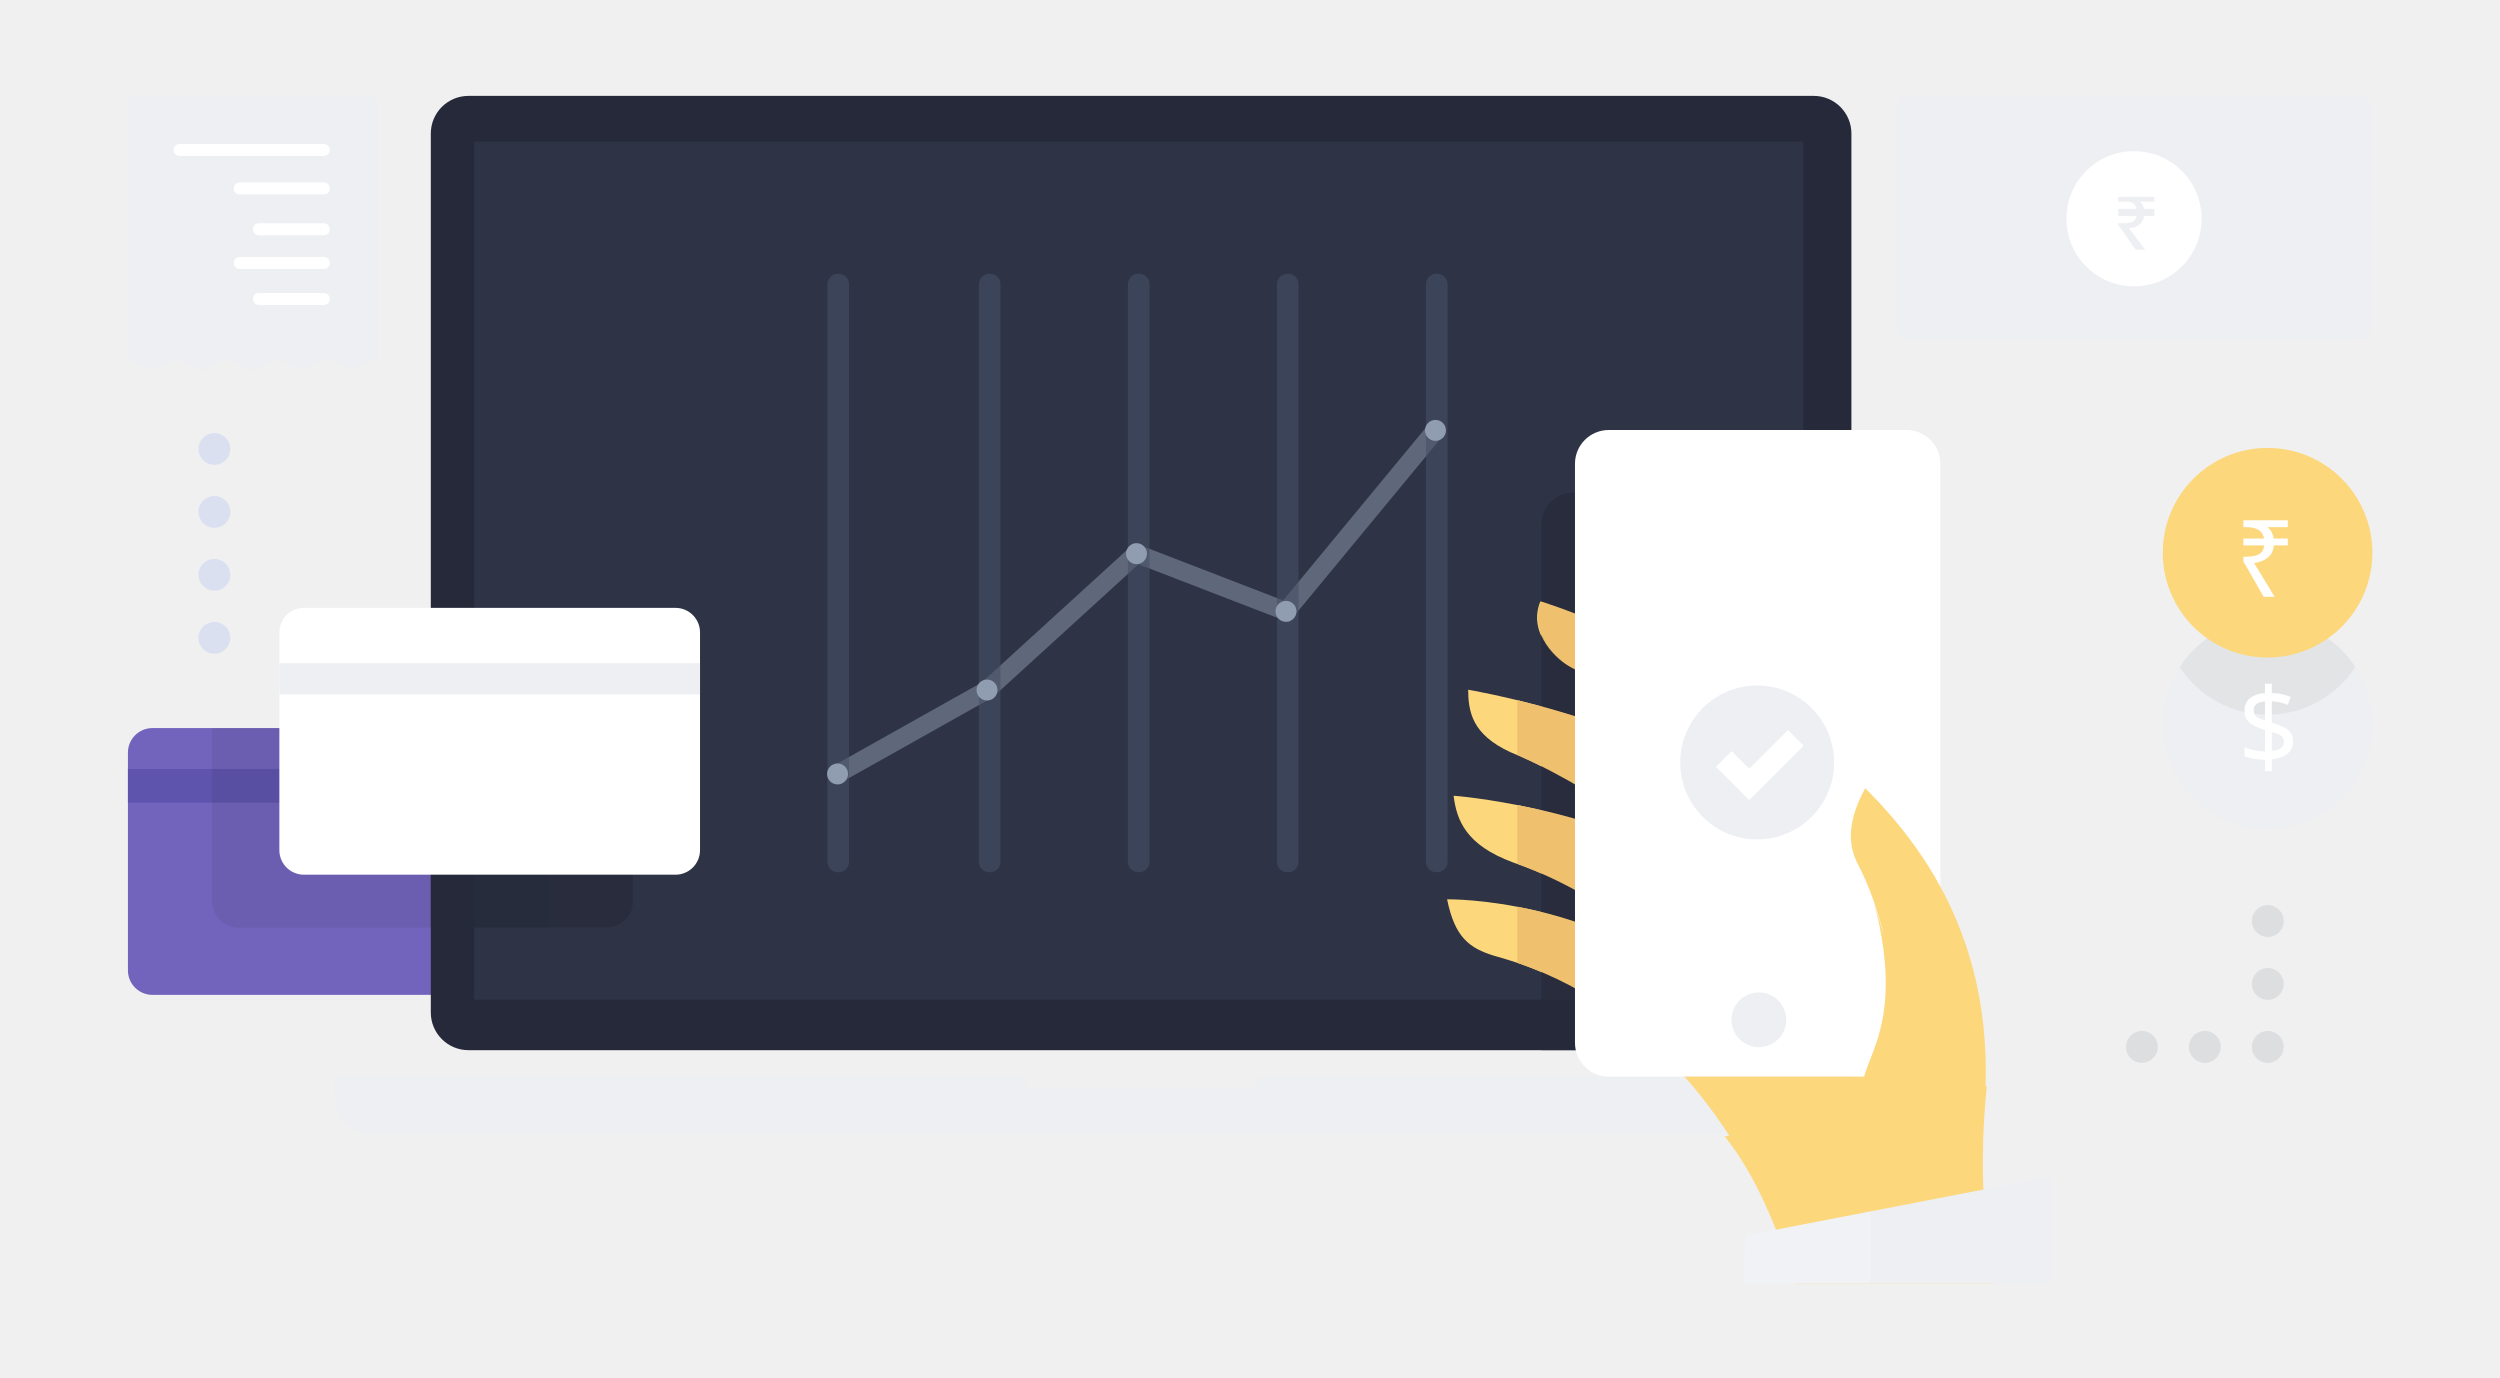
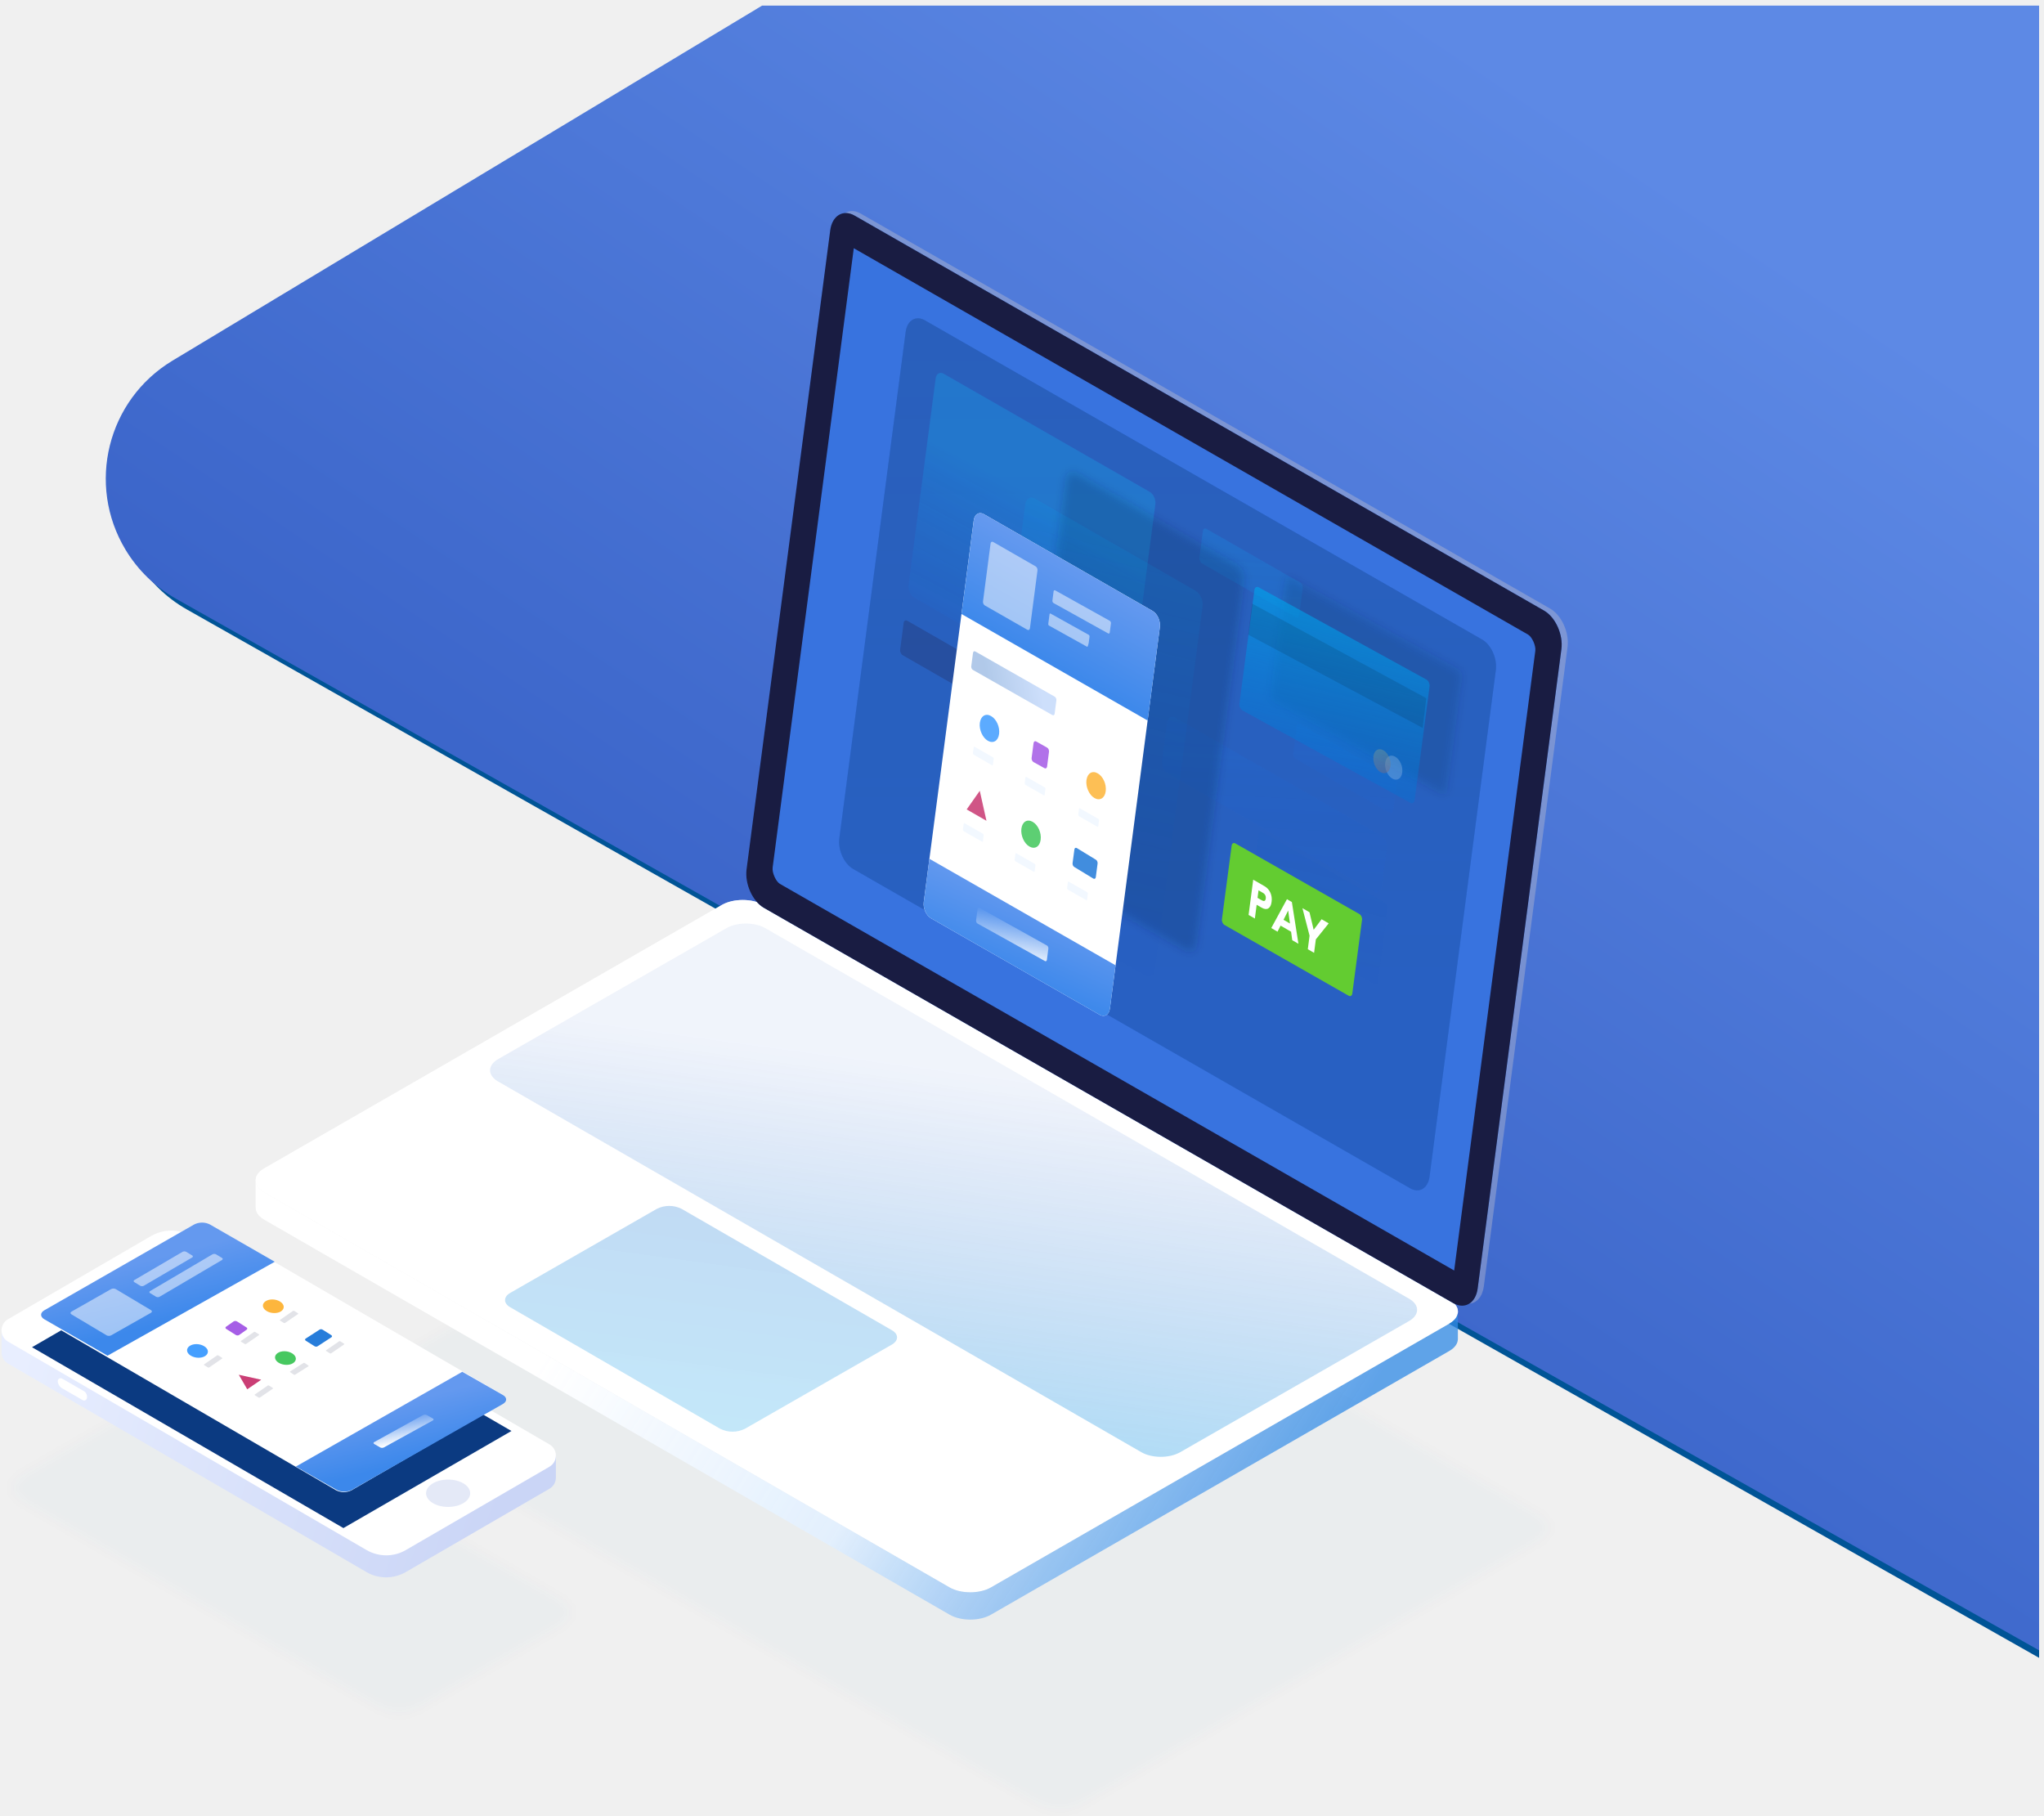
- <svg xmlns="http://www.w3.org/2000/svg" version="1.1" id="Layer_1" x="0px" y="0px" width="1040.046px" height="573.132px" viewBox="0 0 1040.046 573.132" enable-background="new 0 0 1040.046 573.132" xml:space="preserve">
-   <g>
-     <path fill-rule="evenodd" clip-rule="evenodd" fill="#7263BC" d="M228.222,313.092c0-5.635-4.568-10.203-10.203-10.203H63.424   c-5.635,0-10.203,4.568-10.203,10.203v90.594c0,5.635,4.568,10.203,10.203,10.203h154.594c5.635,0,10.203-4.568,10.203-10.203   V313.092z" />
-     <g>
-       <path fill-rule="evenodd" clip-rule="evenodd" fill="#252939" d="M770.222,421.221c0,8.653-7.015,15.668-15.668,15.668H194.89    c-8.653,0-15.668-7.015-15.668-15.668V55.558c0-8.653,7.015-15.668,15.668-15.668h559.663c8.653,0,15.668,7.015,15.668,15.668    V421.221z" />
-       <rect x="197.222" y="58.889" fill-rule="evenodd" clip-rule="evenodd" fill="#2E3345" width="553" height="357" />
-       <path fill-rule="evenodd" clip-rule="evenodd" fill="#EDEFF2" d="M523.222,447.889v1.504c0,2.234-2.902,3.496-5.137,3.496h-88.109    c-2.234,0-3.754-1.262-3.754-3.496v-1.504h-287v8.608c0,8.654,7.569,15.392,16.222,15.392h638.49    c8.654,0,15.288-6.739,15.288-15.392v-8.608H523.222z" />
-       <g opacity="0.8">
-         <polygon fill="#6B7487" points="350.302,325.305 346.562,318.646 408.369,283.948 471.978,225.917 533.802,249.78      594.237,176.621 600.125,181.486 536.186,258.885 473.635,234.744 412.869,290.178 412.489,290.392    " />
+ <svg xmlns="http://www.w3.org/2000/svg" xmlns:xlink="http://www.w3.org/1999/xlink" width="349" height="310">
+   <defs>
+     <linearGradient x1="26.564%" y1="3.984%" x2="82.959%" y2="75.374%" id="a">
+       <stop stop-color="#5D89E5" offset="0%" />
+       <stop stop-color="#3059C0" offset="100%" />
+     </linearGradient>
+     <filter x="-1.5%" y="-2.7%" width="103.1%" height="105.3%" filterUnits="objectBoundingBox" id="b">
+       <feGaussianBlur stdDeviation="1.047" in="SourceGraphic" />
+     </filter>
+     <linearGradient x1="55.022%" y1="28.68%" x2="26.678%" y2="148.86%" id="c">
+       <stop stop-color="#0041BF" stop-opacity=".1" offset="0%" />
+       <stop stop-color="#00CFFF" stop-opacity=".9" offset="100%" />
+     </linearGradient>
+     <linearGradient x1="79.663%" y1="-75.35%" x2="15.006%" y2="197.8%" id="d">
+       <stop stop-color="#0041BF" offset="0%" />
+       <stop stop-color="#00CFFF" stop-opacity=".9" offset="100%" />
+     </linearGradient>
+     <linearGradient x1="25.061%" y1="34.435%" x2="92.652%" y2="50%" id="e">
+       <stop stop-color="#FFF" offset="0%" />
+       <stop stop-color="#E2F0FF" stop-opacity=".9" offset="47.288%" />
+       <stop stop-color="#338BE6" stop-opacity=".767" offset="100%" />
+     </linearGradient>
+     <linearGradient x1="50%" y1="0%" x2="50%" y2="100%" id="g">
+       <stop stop-color="#1D2C41" stop-opacity=".49" offset="0%" />
+       <stop stop-color="#1D2541" stop-opacity=".308" offset="100%" />
+     </linearGradient>
+     <path d="M14.653.344c-1.554-.89-3.036.005-3.292 2L.04 88.784c-.262 1.983.796 4.333 2.345 5.228l95.135 54.536c1.554.889 3.036-.006 3.298-1.994l11.32-86.48c.262-1.989-.796-4.344-2.345-5.233L14.653.344z" id="f" />
+     <linearGradient x1="27.83%" y1="108.461%" x2="55.26%" y2="36.784%" id="h">
+       <stop stop-color="#0041BF" stop-opacity=".1" offset="0%" />
+       <stop stop-color="#00CFFF" stop-opacity=".9" offset="100%" />
+     </linearGradient>
+     <linearGradient x1="45.581%" y1="117.22%" x2="64.088%" y2="-156.1%" id="i">
+       <stop stop-color="#0041BF" stop-opacity=".1" offset="0%" />
+       <stop stop-color="#00CFFF" stop-opacity=".9" offset="100%" />
+     </linearGradient>
+     <linearGradient x1="14.511%" y1="446.08%" x2="63.374%" y2="-93.89%" id="j">
+       <stop stop-color="#0041BF" stop-opacity=".1" offset="0%" />
+       <stop stop-color="#00CFFF" stop-opacity=".9" offset="100%" />
+     </linearGradient>
+     <linearGradient x1="35.014%" y1="219.56%" x2="83.857%" y2="-320.41%" id="k">
+       <stop stop-color="#0041BF" stop-opacity=".1" offset="0%" />
+       <stop stop-color="#00CFFF" stop-opacity=".9" offset="100%" />
+     </linearGradient>
+     <filter x="-5.8%" y="-2.7%" width="111.6%" height="105.5%" filterUnits="objectBoundingBox" id="l">
+       <feGaussianBlur stdDeviation=".746" in="SourceGraphic" />
+     </filter>
+     <linearGradient x1="42.49%" y1="86.251%" x2="64.28%" y2="-18.938%" id="m">
+       <stop stop-color="#0041BF" stop-opacity=".1" offset="0%" />
+       <stop stop-color="#00CFFF" stop-opacity=".9" offset="100%" />
+     </linearGradient>
+     <linearGradient x1="62.05%" y1="28.83%" x2="38.67%" y2="73.037%" id="n">
+       <stop stop-color="#6499EF" offset="0%" />
+       <stop stop-color="#3C88EB" offset="97.758%" />
+     </linearGradient>
+     <linearGradient x1="80.528%" y1="45.12%" x2="20.223%" y2="53.6%" id="o">
+       <stop stop-color="#83AFF6" offset="0%" />
+       <stop stop-color="#3B79C9" offset="100%" />
+     </linearGradient>
+     <linearGradient x1="40.916%" y1="100%" x2="62.685%" y2="18.014%" id="p">
+       <stop stop-color="#FFF" offset="0%" />
+       <stop stop-color="#FFF" stop-opacity=".044" offset="100%" />
+     </linearGradient>
+     <filter x="-3.3%" y="-5.7%" width="106.6%" height="111.4%" filterUnits="objectBoundingBox" id="q">
+       <feGaussianBlur stdDeviation="1.047" in="SourceGraphic" />
+     </filter>
+     <linearGradient x1="0%" y1="50%" x2="92.401%" y2="67.024%" id="r">
+       <stop stop-color="#E8EEFF" offset="0%" />
+       <stop stop-color="#CAD5F6" offset="100%" />
+     </linearGradient>
+     <linearGradient x1="36.117%" y1="32.314%" x2="55.396%" y2="74.498%" id="s">
+       <stop stop-color="#6499EF" offset="0%" />
+       <stop stop-color="#3C88EB" offset="100%" />
+     </linearGradient>
+     <linearGradient x1="77.717%" y1="75.197%" x2="50%" y2="0%" id="t">
+       <stop stop-color="#FFF" offset="0%" />
+       <stop stop-color="#FFF" stop-opacity=".044" offset="100%" />
+     </linearGradient>
+     <filter x="-6.9%" y="-6.1%" width="113.8%" height="112.1%" filterUnits="objectBoundingBox" id="u">
+       <feGaussianBlur stdDeviation=".746" in="SourceGraphic" />
+     </filter>
+     <linearGradient x1="24.39%" y1="172.107%" x2="74.39%" y2="-63.901%" id="v">
+       <stop stop-color="#0041BF" stop-opacity=".1" offset="0%" />
+       <stop stop-color="#00CFFF" stop-opacity=".9" offset="100%" />
+     </linearGradient>
+     <linearGradient x1="50%" y1="0%" x2="50%" y2="100%" id="w">
+       <stop stop-color="#FAD961" offset="0%" />
+       <stop stop-color="#F76B1C" offset="100%" />
+     </linearGradient>
+   </defs>
+   <g fill="none" fill-rule="evenodd">
+     <path d="M348.163 280.829v2.221L31.886 104.043a23.04 23.04 0 0 1-8.57-8.472 22.954 22.954 0 0 1-2.654-16.198 23.414 23.414 0 0 0 3.342 14.174 23.52 23.52 0 0 0 8.494 8.241l315.665 179.04z" fill="#005496" />
+     <path d="M218.123.91l100.666 60.615c11.129 6.7 14.718 21.153 8.017 32.281a23.52 23.52 0 0 1-8.588 8.35L.078 281.72V.91h218.045z" fill="url(#a)" transform="matrix(-1 0 0 1 348.24 .05)" />
+     <g fill-rule="nonzero">
+       <path d="M16.85 204.466l117.018 67.44c1.95 1.123 5.131 1.123 7.081 0l78.265-45.025c1.95-1.122 1.95-2.955 0-4.077l-117.119-67.408c-1.95-1.123-5.13-1.123-7.075 0l-78.17 44.98c-1.95 1.123-1.95 2.956 0 4.084v.006z" fill-opacity=".027" fill="#005496" filter="url(#b)" transform="translate(43.491 35.995)" />
+       <path d="M169.206 271.018c-1.95 1.122-5.131 1.116-7.075 0L45.107 203.57c-1.95-1.128-1.95-2.961 0-4.083l78.164-44.993c1.95-1.116 5.137-1.116 7.081 0l117.119 67.408c1.95 1.123 1.95 2.956 0 4.078l-78.265 45.031v.006z" fill="#FFF" />
+       <path d="M169.206 271.018c-1.95 1.122-5.131 1.116-7.075 0L45.107 203.57c-1.95-1.128-1.95-2.961 0-4.083l78.164-44.993c1.95-1.116 5.137-1.116 7.081 0l117.119 67.408c1.95 1.123 1.95 2.956 0 4.078l-78.265 45.031v.006z" fill="#FFF" opacity=".7" />
+       <path d="M158.006 211.951c-1.822 1.045-4.792 1.045-6.614-.005L41.55 148.643c-1.822-1.044-1.816-2.76 0-3.805l39.01-22.371c1.816-1.045 4.791-1.045 6.607 0l109.937 63.274c1.822 1.045 1.822 2.756 0 3.806l-39.098 22.404z" fill="url(#c)" opacity=".582" transform="translate(43.491 35.995)" />
+       <path d="M83.71 207.938a4.714 4.714 0 0 1-4.246 0L43.62 187.194c-1.17-.666-1.164-1.772 0-2.444L68.65 170.4a4.714 4.714 0 0 1 4.246 0l35.9 20.722c1.17.667 1.17 1.767 0 2.444L83.71 207.938z" fill="url(#d)" opacity=".253" transform="translate(43.491 35.995)" />
+       <path d="M.162 165.587v4.56c-.023.756.456 1.517 1.448 2.09l117.024 67.44c1.95 1.129 5.13 1.129 7.075.006l78.27-45.03c.947-.545 1.427-1.262 1.449-1.979h.005v-4.66c-.027.722-.501 1.433-1.454 1.977l-78.264 45.031c-1.95 1.123-5.131 1.117-7.076 0L1.61 167.576c-.953-.556-1.432-1.278-1.45-2l.002.01z" fill="url(#e)" transform="translate(43.491 35.995)" />
+       <path d="M145.913 36.806c-1.956-1.122-3.828.012-4.156 2.517l-14.285 109.073c-.334 2.5 1.003 5.477 2.964 6.6l117.714 67.496c1.956 1.123 3.828-.01 4.156-2.516l14.29-109.128c.335-2.5-1.002-5.472-2.963-6.6l-117.72-67.442z" fill="#3873DF" />
+       <path d="M144.247 36.38c.757-.472 1.724-.48 2.712.086l117.72 67.442c1.961 1.128 3.298 4.1 2.964 6.6l-14.29 109.128c-.232 1.769-1.234 2.854-2.49 2.944.74-.461 1.28-1.365 1.443-2.604l14.29-109.128c.335-2.5-1.002-5.472-2.963-6.6l-117.72-67.442c-.575-.33-1.143-.464-1.666-.427z" fill-opacity=".413" fill="#BBBCCB" />
+       <path d="M141.757 39.323l-14.285 109.073c-.334 2.5 1.003 5.477 2.964 6.6l117.714 67.496c1.956 1.123 3.828-.01 4.156-2.516l14.29-109.128c.335-2.5-1.002-5.472-2.963-6.6l-117.72-67.442c-1.956-1.122-3.828.012-4.156 2.517zm4.016 3.055l115.119 65.959c.69.388 1.37 1.9 1.253 2.777L248.29 216.92l-115.113-66.008c-.691-.394-1.365-1.905-1.254-2.788l13.856-105.74-.006-.006z" fill="#191C42" />
+       <g opacity=".7">
+         <g opacity=".507" fill-rule="evenodd" transform="translate(143.27 54.345)">
+           <use fill="#004CB8" xlink:href="#f" />
+           <use fill="url(#g)" xlink:href="#f" />
+         </g>
+         <g opacity=".3">
+           <path d="M6.19.578c-.635-.361-1.243 0-1.349.816L.217 36.671c-.1.81.335 1.777.964 2.138l35.2 20.2c.634.36 1.241 0 1.347-.817l4.624-35.293c.106-.811-.328-1.778-.963-2.139L6.189.578z" fill="url(#h)" transform="translate(154.916 63.216)" />
+           <path d="M45.7 59.275c-.634-.361-1.236 0-1.336.822l-.87 6.583c-.11.811.324 1.778.959 2.139l35.199 20.2c.635.36 1.242-.006 1.348-.818l.864-6.61c.105-.806-.324-1.767-.959-2.134L45.701 59.275z" fill="url(#i)" transform="translate(154.916 63.216)" />
+           <path d="M51.083 27.082c-.29-.167-.563 0-.613.372l-.59 4.556c-.045.366.15.8.434.966l15.99 9.178c.289.166.567 0 .612-.373l.602-4.555c.044-.372-.15-.805-.44-.972l-15.995-9.166v-.006z" fill="url(#j)" transform="translate(154.916 63.216)" />
+           <path d="M67.111 60.47c-.284-.167-.557 0-.613.366l-.585 4.555c-.05.367.145.806.435.967l15.99 9.177c.289.167.562 0 .612-.366l.596-4.561c.05-.372-.145-.806-.434-.972L67.11 60.469z" fill="url(#k)" transform="translate(154.916 63.216)" />
+         </g>
+         <path d="M154.905 105.976c-.29-.167-.563 0-.613.372l-.596 4.55c-.05.366.15.805.434.972l15.99 9.171c.29.167.568 0 .612-.366l.602-4.556c.045-.372-.15-.81-.44-.972l-15.99-9.171z" fill="#191C42" opacity=".4" />
      </g>
-       <g opacity="0.6">
-         <path fill-rule="evenodd" clip-rule="evenodd" fill="#465066" d="M353.222,358.525c0,2.41-1.954,4.364-4.364,4.364h-0.272     c-2.41,0-4.364-1.954-4.364-4.364V118.253c0-2.41,1.954-4.364,4.364-4.364h0.272c2.41,0,4.364,1.954,4.364,4.364V358.525z" />
-         <path fill-rule="evenodd" clip-rule="evenodd" fill="#465066" d="M416.222,358.525c0,2.41-1.954,4.364-4.364,4.364h-0.272     c-2.41,0-4.364-1.954-4.364-4.364V118.253c0-2.41,1.954-4.364,4.364-4.364h0.272c2.41,0,4.364,1.954,4.364,4.364V358.525z" />
-         <path fill-rule="evenodd" clip-rule="evenodd" fill="#465066" d="M478.222,358.525c0,2.41-1.954,4.364-4.364,4.364h-0.272     c-2.41,0-4.364-1.954-4.364-4.364V118.253c0-2.41,1.954-4.364,4.364-4.364h0.272c2.41,0,4.364,1.954,4.364,4.364V358.525z" />
-         <path fill-rule="evenodd" clip-rule="evenodd" fill="#465066" d="M540.222,358.525c0,2.41-1.954,4.364-4.364,4.364h-0.272     c-2.41,0-4.364-1.954-4.364-4.364V118.253c0-2.41,1.954-4.364,4.364-4.364h0.272c2.41,0,4.364,1.954,4.364,4.364V358.525z" />
-         <path fill-rule="evenodd" clip-rule="evenodd" fill="#465066" d="M602.222,358.525c0,2.41-1.954,4.364-4.364,4.364h-0.272     c-2.41,0-4.364-1.954-4.364-4.364V118.253c0-2.41,1.954-4.364,4.364-4.364h0.272c2.41,0,4.364,1.954,4.364,4.364V358.525z" />
+       <path d="M136.572 61.065l-5.214 39.815-.92 7.044a2.96 2.96 0 0 0 .647 2.172c.106.123.223.228.34.323.066.05.128.1.195.139l27.438 15.693c.195.111.39.167.568.167h.017a.91.91 0 0 0 .58-.206c.066-.055.127-.11.183-.183.16-.234.266-.502.306-.783l.925-7.044 5.215-39.815 1.989-15.183a2.765 2.765 0 0 0-.25-1.527 2.795 2.795 0 0 0-.653-.906 1.783 1.783 0 0 0-.278-.206l-27.433-15.738a1.237 1.237 0 0 0-.574-.172 1.06 1.06 0 0 0-.54.161c-.279.19-.485.539-.546 1.017l-1.995 15.232z" fill-opacity=".213" fill="#043052" filter="url(#l)" transform="translate(43.491 35.995)" />
+       <path d="M129.566 65.37l-5.214 39.814-.92 7.044a2.96 2.96 0 0 0 .647 2.173c.105.122.222.227.34.322.066.05.128.1.194.139l27.439 15.693c.195.111.39.167.568.167h.017a.91.91 0 0 0 .579-.205c.067-.056.128-.112.184-.184.16-.234.265-.502.306-.783l.925-7.044 5.215-39.815 1.989-15.183a2.765 2.765 0 0 0-.251-1.527 2.795 2.795 0 0 0-.652-.906 1.783 1.783 0 0 0-.278-.205L133.22 49.13a1.237 1.237 0 0 0-.574-.172 1.06 1.06 0 0 0-.54.161c-.279.19-.485.54-.546 1.017l-1.995 15.233zM172.03 106.053c-.29-.166-.558 0-.614.372l-1.643 12.583c-.05.372.145.806.434.972l20.96 12.078c.283.166.556 0 .612-.373l1.644-12.594c.05-.366-.145-.8-.435-.966l-20.959-12.072z" fill="url(#m)" opacity=".2" transform="translate(43.491 35.995)" />
+       <path d="M168.003 87.787c-.825-.472-1.605 0-1.744 1.056l-8.535 65.175c-.14 1.055.423 2.294 1.242 2.766l28.803 16.477c.82.467 1.605-.005 1.739-1.055l8.53-65.13c.138-1.056-.419-2.295-1.238-2.767l-28.803-16.522h.006z" fill="#FFF" />
+       <path d="M122.773 52.848l-2.095 15.988 31.784 18.188 2.09-15.944c.133-1.055-.424-2.294-1.243-2.766l-28.798-16.522c-.819-.478-1.604 0-1.738 1.056z" fill="url(#n)" transform="translate(43.491 35.995)" />
+       <path d="M169.574 92.535c-.21-.123-.408 0-.44.268l-1.292 9.873c-.037.267.107.577.311.695l7.264 4.153c.204.118.402 0 .44-.267l1.286-9.862c.038-.268-.107-.578-.31-.695l-7.26-4.17v.005zm10.594 8.263c-.129-.073-.251 0-.273.166l-.201 1.561c-.022.167.061.361.19.434l9.331 5.188c.128.072.245 0 .268-.166l.206-1.556c.022-.167-.067-.355-.195-.428l-9.326-5.2z" fill="#FFF" opacity=".5" />
+       <path d="M123.035 75.235c-.184-.11-.362 0-.39.24l-.3 2.277c-.034.239.094.517.278.628l13.566 7.71c.189.106.367 0 .395-.244l.295-2.267c.034-.233-.094-.516-.278-.627l-13.566-7.722v.005z" fill="url(#o)" opacity=".4" transform="translate(43.491 35.995)" />
+       <path d="M179.392 104.762c-.09-.056-.179 0-.19.11l-.217 1.64c-.011.11.045.25.134.3l6.513 3.622c.089.055.245-.545.256-.656l.145-1.089c.01-.11-.045-.244-.134-.3l-6.502-3.622-.005-.005z" fill="#FFF" opacity=".5" />
+       <path d="M115.196 110.634l-.964 7.388c-.139 1.056.424 2.295 1.243 2.767l28.803 16.477c.819.467 1.605-.006 1.744-1.056l.964-7.394-31.784-18.182h-.006z" fill="url(#n)" transform="translate(43.491 35.995)" />
+       <g opacity=".876">
+         <path d="M183.853 144.79c-.195-.11-.38 0-.407.245l-.312 2.344c-.028.245.1.539.295.645l3.26 1.983c.194.11.378 0 .412-.25l.306-2.333c.028-.245-.1-.534-.295-.645l-3.26-1.989z" fill="#277DDA" />
+         <path d="M176.922 126.592c-.211-.117-.406 0-.445.267l-.335 2.555c-.033.261.112.578.318.694l1.877 1.045c.207.116.407 0 .446-.267l.329-2.539c.033-.266-.112-.583-.318-.7l-1.872-1.055z" fill="#A65EE6" />
+         <path d="M174.398 141.474c-.15 1.15.457 2.544 1.365 3.055.908.522 1.766.045 1.922-1.155.156-1.2-.456-2.545-1.365-3.061-.913-.517-1.766-.04-1.922 1.166v-.005z" fill="#47C860" />
+         <path d="M185.502 133.196c-.145 1.15.462 2.54 1.37 3.056.908.517 1.766.039 1.922-1.161.156-1.2-.456-2.544-1.37-3.056-.908-.522-1.76-.038-1.917 1.161h-.005z" fill="#FDB63D" />
+         <path d="M167.3 123.42c-.15 1.15.463 2.538 1.371 3.055.908.516 1.76.038 1.917-1.161.161-1.2-.457-2.545-1.365-3.056-.908-.522-1.76-.039-1.922 1.161z" fill="#459FFF" />
+         <path fill="#CA3E75" d="M165.055 138.196l3.377 1.939-1.143-5.122z" />
      </g>
-       <circle fill-rule="evenodd" clip-rule="evenodd" fill="#909CAF" cx="348.432" cy="321.975" r="4.364" />
-       <circle fill-rule="evenodd" clip-rule="evenodd" fill="#909CAF" cx="410.619" cy="287.063" r="4.364" />
-       <circle fill-rule="evenodd" clip-rule="evenodd" fill="#909CAF" cx="472.807" cy="230.331" r="4.364" />
-       <circle fill-rule="evenodd" clip-rule="evenodd" fill="#909CAF" cx="534.994" cy="254.333" r="4.364" />
-       <circle fill-rule="evenodd" clip-rule="evenodd" fill="#909CAF" cx="597.181" cy="179.053" r="4.364" />
-     </g>
-     <path fill="#FCD77C" d="M640.798,250.224c-5.481,13.574,7.342,24.58,12.352,27.193c0.024,0.012,0.034,0.02,0.056,0.032   c32.446,16.474,65.356,48.694,65.356,48.694c-45.227-28.859-107.78-39.206-107.78-39.206c0.089,9.024,1.489,18.572,17.574,25.98   c0.021,0.01,0.038,0.018,0.059,0.028c37.818,15.573,80.891,50.283,80.891,50.283c-48.462-28.257-104.576-32.184-104.576-32.184   c1.258,10.275,5.194,20.523,24.598,27.691c0.058,0.021,0.106,0.041,0.163,0.062c52.029,18.146,81.744,58.281,81.744,58.281   c-45.195-44.106-109.216-42.944-109.216-42.944c3.226,15.91,9.298,20.322,19.6,23.497c0.05,0.015,0.091,0.029,0.138,0.044   c77.04,20.911,108.38,94.168,108.38,94.168l87.384-7.251C841.858,320.322,665.247,258.028,640.798,250.224z" />
-     <rect x="53.222" y="319.889" fill-rule="evenodd" clip-rule="evenodd" fill="#5E53AD" width="176" height="14" />
-     <path opacity="0.7" fill-rule="evenodd" clip-rule="evenodd" fill="#252939" d="M778.689,204.889H654.774   c-7.755,0-13.552,6.061-13.552,13.816v218.184h152V218.706C793.222,210.95,786.444,204.889,778.689,204.889z" />
-     <path fill="#EFC16F" d="M641.083,250.224c-5.481,13.574,7.199,24.58,12.21,27.194c0.024,0.012-0.037,0.02-0.015,0.032   c32.446,16.474,65.43,48.694,65.43,48.694c-29.11-18.575-65.487-29.48-87.487-34.893v22.789c37,16.042,78.304,49.188,78.304,49.188   c-27.531-16.052-57.304-24.251-78.304-28.34v24.462c51,18.389,80.234,57.728,80.234,57.728   c-25.742-25.121-57.234-35.554-80.234-39.884v23.319c31,10.588,53.806,29.375,69.764,47.375h67.624   c7.755,0,14.612-6.044,14.612-13.8v-88.817C735.222,282.727,656.785,255.236,641.083,250.224z" />
-     <path opacity="0.1" fill-rule="evenodd" clip-rule="evenodd" fill="#252939" d="M215.776,302.889H88.222v71.365   c0,6.381,4.668,11.635,11.05,11.635h128.95v-71.307C228.222,308.202,222.157,302.889,215.776,302.889z" />
-     <path fill-rule="evenodd" clip-rule="evenodd" fill="#FFFFFF" d="M807.222,192.932c0-7.755-6.287-14.042-14.042-14.042H669.264   c-7.755,0-14.043,6.287-14.043,14.042v240.915c0,7.755,6.287,14.043,14.043,14.043h123.915c7.755,0,14.042-6.287,14.042-14.043   V192.932z" />
-     <path opacity="0.7" fill-rule="evenodd" clip-rule="evenodd" fill="#252939" d="M252.04,274.889h-72.818v111h72.818   c5.635,0,11.182-4.513,11.182-10.147v-90.877C263.222,279.23,257.674,274.889,252.04,274.889z" />
-     <path fill-rule="evenodd" clip-rule="evenodd" fill="#FFFFFF" d="M291.222,263.092c0-5.635-4.568-10.203-10.203-10.203H126.424   c-5.635,0-10.203,4.568-10.203,10.203v90.594c0,5.635,4.568,10.203,10.203,10.203h154.594c5.635,0,10.203-4.568,10.203-10.203   V263.092z" />
-     <circle fill-rule="evenodd" clip-rule="evenodd" fill="#EDEFF2" cx="731.72" cy="424.238" r="11.381" />
-     <path fill="#FCD77C" d="M829.158,533.889c-4.186-24-5.708-52.641-2.608-81.965l-109.008,20.851   c12.529,15.578,21.988,38.114,29.128,61.114H829.158z" />
-     <polygon fill="#EDEFF2" points="726.104,514.044 853.222,489.425 853.222,533.889 725.279,533.889  " />
-     <rect x="116.222" y="275.889" fill-rule="evenodd" clip-rule="evenodd" fill="#EDEFF2" width="175" height="13" />
-     <path fill-rule="evenodd" clip-rule="evenodd" fill="#EDEFF2" d="M986.222,137.221c0,2.026-1.642,3.668-3.668,3.668H792.89   c-2.026,0-3.668-1.642-3.668-3.668V43.558c0-2.026,1.642-3.668,3.668-3.668h189.663c2.026,0,3.668,1.642,3.668,3.668V137.221z" />
-     <path fill="#FFFFFF" d="M887.79,62.869c-15.533,0-28.125,12.592-28.125,28.125s12.592,28.125,28.125,28.125   c15.533,0,28.125-12.592,28.125-28.125S903.323,62.869,887.79,62.869z M896.222,83.889h-6v0.14c1,0.623,1.585,1.86,1.719,2.86   h4.281v3h-4.251c-0.371,3-2.954,5-6.057,5h-0.252l6.74,9h-3.89l-7.289-10.313v-0.687h2.806c2.672,0,4.528-1,4.81-3h-7.616v-3h7.601   c-0.267-2-1.767-3-3.979-3h-3.622v-2h15V83.889z" />
-     <path fill="#FCD77C" d="M775.982,327.917c-7.925,14.492-6.818,23.845-3.415,30.909c0.004,0.01,0.006,0.015,0.011,0.026   c2.3,4.371,4.681,9.652,6.9,15.912c15.577,58.87-10.655,68.506-3.16,82.426c2.721,5.052,7.205,6.817,11.814,7.025   c-0.436,5.001-0.994,10.165-1.709,15.527l33.844,15.974C839.162,411.816,809.329,361.087,775.982,327.917z M779.479,374.766   c1.583,4.465,3.081,9.436,4.411,14.933L779.479,374.766z" />
-     <g>
-       <circle fill-rule="evenodd" clip-rule="evenodd" fill="#EDEFF2" cx="943.347" cy="301.255" r="43.596" />
-       <path opacity="0.7" fill-rule="evenodd" clip-rule="evenodd" fill="#DEDFE0" d="M943.347,257.659    c-15.305,0-28.759,7.893-36.537,19.825c7.779,11.931,21.232,19.825,36.537,19.825s28.759-7.893,36.538-19.825    C972.106,265.552,958.652,257.659,943.347,257.659z" />
-       <circle fill-rule="evenodd" clip-rule="evenodd" fill="#FCD77C" cx="943.347" cy="229.941" r="43.596" />
-       <text transform="matrix(1 0 0 1 910.1892 248.2776)" fill="#FFFFFF" font-family="'SFUIDisplay-Regular'" font-size="44.571" letter-spacing="8"> ₹</text>
-       <text transform="matrix(1 0 0 1 930.99 318.2639)" fill="#FFFFFF" font-family="'SFUIDisplay-Regular'" font-size="44.571" letter-spacing="8">$</text>
-     </g>
-     <circle fill-rule="evenodd" clip-rule="evenodd" fill="#EDEFF2" cx="731.02" cy="317.2" r="32.014" />
-     <g>
-       <polygon fill="#FFFFFF" points="727.718,332.868 713.878,319.027 720.405,312.5 727.718,319.812 743.817,303.715 750.344,310.242       " />
-     </g>
-     <g>
+       <path d="M184.102 139.072l.128-.961c.011-.095.067-.15.15-.106l3.16 1.811c.088.039.116.183.105.278l-.128.96c-.011.095-.067.145-.15.106l-3.16-1.81c-.038-.045-.116-.184-.105-.278zm-1.9 12.521l.123-.96c.01-.095.066-.145.15-.106l3.164 1.81c.084.045.112.184.1.278l-.127.961c-.012.095-.062.15-.15.106l-3.16-1.811a.5.5 0 0 1-.106-.278h.006zm-7.243-17.893l.123-.961c.017-.095.067-.145.156-.1l3.159 1.805c.089.044.111.183.1.278l-.122.966c-.012.095-.067.145-.156.1l-3.16-1.805c-.038-.045-.11-.183-.1-.278v-.005zm-1.71 13.055l.128-.962c.011-.094.061-.144.15-.105l3.16 1.811c.089.044.11.183.105.278l-.128.96c-.011.095-.067.145-.156.106l-3.159-1.81c-.039-.045-.111-.184-.1-.278zm-7.126-18.194l.129-.961c.01-.095.066-.145.15-.1l3.159 1.805c.089.045.117.184.106.278l-.128.961c-.012.1-.067.15-.15.111l-3.16-1.816c-.044-.045-.117-.178-.106-.278zm-1.71 13.055l.128-.961c.011-.095.067-.15.15-.106l3.16 1.811c.089.04.117.184.105.278l-.128.961c-.01.095-.061.145-.15.106l-3.16-1.811a.5.5 0 0 1-.105-.278z" fill="#F2F8FF" />
+       <path d="M123.76 119.017c-.157-.095-.307 0-.335.2l-.256 1.927c-.023.206.083.445.24.534l11.515 6.41c.156.09.312 0 .334-.205l.256-1.922c.023-.2-.083-.439-.24-.528l-11.515-6.416z" fill="url(#p)" transform="translate(43.491 35.995)" />
+       <path d="M95.778 241.232l-24.546 14.159c-2.014 1.164-4.562 1.164-6.62 0L3.393 219.983a2.183 2.183 0 0 1-1.113-1.902c0-.787.425-1.514 1.113-1.901l24.49-14.16a6.817 6.817 0 0 1 6.676 0l61.213 35.409a2.183 2.183 0 0 1 1.113 1.902c0 .787-.425 1.514-1.113 1.901h.006z" fill-opacity=".027" fill="#005496" filter="url(#q)" transform="translate(.178 35.995)" />
+       <g transform="translate(.178 209.869)">
+         <path d="M.09 17.274v4.89-1.132a2.175 2.175 0 0 0 1.112 1.913l61.235 35.613c2.015 1.171 4.564 1.171 6.63 0l24.556-14.24a2.19 2.19 0 0 0 1.113-1.913V38.59l-4.453 1.06L32.382 6.015a6.802 6.802 0 0 0-6.679 0L3.69 18.763l-3.6-1.489z" fill="url(#r)" />
+         <path d="M93.623 40.56L69.072 54.8c-2.015 1.171-4.564 1.171-6.623 0L1.197 19.187a2.198 2.198 0 0 1 0-3.825L25.703 1.115a6.789 6.789 0 0 1 6.679 0l61.24 35.614a2.198 2.198 0 0 1 0 3.825v.005z" fill="#FFF" />
+         <path fill="#0B3A81" d="M58.458 51.025l-53.17-30.88L33.924 3.564 87.15 34.448z" />
+         <path d="M19.586 8.169a.407.407 0 0 1 0 .741l-5.36 3.134a.776.776 0 0 1-.846 0 .407.407 0 0 1 0-.742l5.41-3.133c.262-.162.58-.162.796 0z" fill="#83AFF6" />
+         <path d="M14.672 28.744c0 .373-.423.641-.74.43l-3.607-2.075c-.39-.264-.628-.7-.64-1.171 0-.374.423-.636.745-.424l3.607 2.075c.441.212.697.684.635 1.17v-.005z" fill="#FFF" />
+         <ellipse fill="#E4E9F7" cx="76.335" cy="45.076" rx="3.768" ry="2.336" />
+       </g>
+       <path d="M60.042 254.437a2.944 2.944 0 0 1-2.67 0L7.568 225.45c-.735-.43-.735-1.128 0-1.552l25.591-14.846a2.944 2.944 0 0 1 2.67 0l49.855 28.987c.734.43.734 1.129 0 1.553l-25.648 14.845h.006z" fill="#FFF" />
+       <path d="M46.733 179.43l-11.078-6.376a2.972 2.972 0 0 0-2.67 0L7.39 187.715c-.735.42-.735 1.109 0 1.534l10.794 6.216 28.549-16.035z" fill="url(#s)" transform="translate(.178 35.995)" />
+       <path d="M18.977 227.986a.833.833 0 0 1-.777 0l-6.007-3.587c-.211-.129-.211-.333 0-.456l6.784-3.855a.871.871 0 0 1 .782 0l6.018 3.593c.211.123.211.333 0 .456l-6.8 3.85zM24.552 219.522a.675.675 0 0 1-.604 0l-1.011-.617c-.165-.095-.165-.257 0-.353l8.241-4.829a.675.675 0 0 1 .604 0l1.028.616c.165.096.165.258 0 .353l-8.258 4.83zm2.695 1.875a.663.663 0 0 1-.6 0l-1.016-.617c-.164-.095-.164-.257 0-.353l10.648-6.274a.675.675 0 0 1 .604 0l1.022.616c.165.095.165.258 0 .353l-10.658 6.275z" fill="#FFF" opacity=".5" />
+       <path d="M85.69 202.178l-6.938-3.962-28.413 16.179 6.927 3.962c.726.419 1.938.419 2.676 0L85.69 203.71c.738-.425.738-1.108 0-1.532z" fill="url(#s)" transform="translate(.178 35.995)" />
      <g>
-         <path fill-rule="evenodd" clip-rule="evenodd" fill="#EDEFF2" d="M63.195,154.312l10.374-5.323l10.363,5.323l10.357-5.323     l10.355,5.323l10.353-5.323l10.353,5.323l10.352-5.323l10.352,5.323l10.755-5.323l0.412,0.008V42.011     c0-1.058-1.664-2.122-2.722-2.122H55.225c-1.058,0-2.003,1.064-2.003,2.122v107.4L63.195,154.312z" />
+         <path d="M52.174 228.554c-.134.093-.117.253.039.352l1.485.934c.156.1.39.11.53.011l2.373-1.545c.134-.093.117-.253-.033-.352l-1.485-.934c-.151-.1-.391-.1-.525-.006l-2.384 1.54z" fill="#277DDA" />
+         <path d="M38.59 226.52c-.144.098-.127.274.046.379l1.619 1.022c.167.11.424.11.57.011l1.3-.923c.145-.1.128-.27-.04-.374l-1.607-1.018a.578.578 0 0 0-.58-.01l-1.307.912z" fill="#A65EE6" />
+         <path d="M47.574 232.661c.731.462 1.864.495 2.5.055.643-.44.587-1.16-.172-1.644-.765-.478-1.865-.495-2.507-.055-.636.446-.58 1.166.179 1.65v-.006z" fill="#47C860" />
+         <path d="M45.502 223.82c.726.461 1.865.494 2.502.054.642-.445.586-1.166-.173-1.65-.765-.472-1.865-.489-2.507-.043-.637.44-.58 1.154.178 1.638z" fill="#FDB63D" />
+         <path d="M48.439 225.86l-.603-.386c-.061-.038-.078-.088-.022-.132l2.227-1.534c.056-.044.157-.016.224.022l.603.385c.061.033.078.088.022.132l-2.228 1.529a.323.323 0 0 1-.223-.017zm7.872 5.19l-.614-.385c-.056-.038-.078-.088-.023-.132l2.228-1.528c.056-.05.162-.022.223.016l.609.385c.056.039.078.088.022.132l-2.233 1.534c-.04.011-.156.017-.218-.022h.006zm-14.532-1.594l-.614-.385c-.056-.039-.073-.088-.017-.132l2.227-1.535c.056-.044.162-.016.224.022l.608.385c.056.033.078.088.017.132l-2.222 1.529c-.045.016-.167.022-.223-.016zm8.374 5.234l-.592-.407c-.061-.038-.078-.093-.017-.137l2.284-1.446c.056-.039.162-.011.223.027l.592.407c.056.044.072.094.017.138l-2.29 1.446a.35.35 0 0 1-.217-.028zm-14.672-1.231l-.614-.385c-.056-.039-.072-.088-.017-.132l2.228-1.534c.056-.044.162-.017.223.022l.609.385c.056.038.078.087.022.131l-2.233 1.535a.368.368 0 0 1-.223-.022h.005zm8.66 5.147l-.615-.385c-.056-.039-.078-.094-.022-.138l2.227-1.528c.056-.044.162-.022.224.016l.608.385c.056.038.078.093.023.137l-2.234 1.53c-.039.01-.156.021-.217-.017h.005z" fill="#E2E3E8" />
+         <path d="M32.556 231.446c.726.462 1.865.495 2.501.055.636-.44.586-1.166-.173-1.644-.765-.478-1.865-.495-2.507-.055-.636.445-.58 1.166.179 1.65v-.006z" fill="#459FFF" />
+         <path fill="#CA3E75" d="M42.214 237.198l2.384-1.633-3.824-.847z" />
      </g>
-       <g>
-         <path fill-rule="evenodd" clip-rule="evenodd" fill="#FFFFFF" d="M137.222,62.389c0-1.381-1.119-2.5-2.5-2.5h-60     c-1.381,0-2.5,1.119-2.5,2.5l0,0c0,1.381,1.119,2.5,2.5,2.5h60C136.102,64.889,137.222,63.77,137.222,62.389L137.222,62.389z" />
-         <path fill-rule="evenodd" clip-rule="evenodd" fill="#FFFFFF" d="M137.222,78.389c0-1.381-1.119-2.5-2.5-2.5h-35     c-1.381,0-2.5,1.119-2.5,2.5l0,0c0,1.381,1.119,2.5,2.5,2.5h35C136.102,80.889,137.222,79.77,137.222,78.389L137.222,78.389z" />
-         <path fill-rule="evenodd" clip-rule="evenodd" fill="#FFFFFF" d="M137.222,109.389c0-1.381-1.119-2.5-2.5-2.5h-35     c-1.381,0-2.5,1.119-2.5,2.5l0,0c0,1.381,1.119,2.5,2.5,2.5h35C136.102,111.889,137.222,110.77,137.222,109.389L137.222,109.389z     " />
-         <path fill-rule="evenodd" clip-rule="evenodd" fill="#FFFFFF" d="M137.222,95.389c0-1.381-1.119-2.5-2.5-2.5h-27     c-1.381,0-2.5,1.119-2.5,2.5l0,0c0,1.381,1.119,2.5,2.5,2.5h27C136.102,97.889,137.222,96.77,137.222,95.389L137.222,95.389z" />
-         <path fill-rule="evenodd" clip-rule="evenodd" fill="#FFFFFF" d="M137.222,124.389c0-1.381-1.119-2.5-2.5-2.5h-27     c-1.381,0-2.5,1.119-2.5,2.5l0,0c0,1.381,1.119,2.5,2.5,2.5h27C136.102,126.889,137.222,125.77,137.222,124.389L137.222,124.389z     " />
+       <path d="M65.357 211.135a.709.709 0 0 1-.607 0l-1.03-.59c-.167-.096-.167-.245 0-.336l8.354-4.616a.685.685 0 0 1 .612 0l1.042.59c.167.09.167.24 0 .336l-8.37 4.616z" fill="url(#t)" transform="translate(.178 35.995)" />
+       <path d="M210.92 143.997c-.293-.166-.564 0-.62.367l-1.663 12.593c-.05.367.147.806.44.967l21.199 12.082c.287.166.563 0 .62-.367l1.662-12.599c.05-.366-.147-.805-.44-.972l-21.198-12.07z" fill="#63CC31" />
+       <path d="M213.973 150.189l1.93 1.11c.45.253.804.647 1.01 1.121.209.476.282.997.203 1.558-.068.56-.26.929-.559 1.116-.299.18-.677.141-1.128-.12l-.863-.498-.305 2.35-1.072-.616.79-6.027-.006.006zm1.467 3.517c.395.232.62.136.677-.283a.956.956 0 0 0-.079-.572c-.079-.17-.225-.312-.434-.43l-.717-.414-.17 1.285.718.414h.005zm5.203 6.82l-.198-1.45-1.794-1.043-.52 1.037-1.071-.623 2.68-4.928.84.493 1.118 7.12-1.055-.606zm-1.49-3.484l1.1.635-.304-2.22-.796 1.585zm7.714.606l-2.195 2.736-.3 2.3-1.072-.623.3-2.311-1.22-4.702 1.208.703.711 2.996 1.354-1.801 1.214.702z" fill="#FFF" />
+       <path d="M220.136 62.671c-.353-.2-.688 0-.744.45l-2.556 19.398c-.056.444.179.976.53 1.176l28.638 15.755c.347.2.683 0 .744-.443l2.556-19.41c.056-.444-.184-.976-.531-1.176l-28.637-15.75z" fill-opacity=".161" fill="#043052" filter="url(#u)" transform="translate(.178 35.995)" />
+       <path d="M214.746 64.285c-.352-.2-.688 0-.744.45l-2.556 19.398c-.056.444.18.977.532 1.176l28.637 15.755c.347.2.682 0 .744-.443l2.556-19.41c.056-.444-.185-.976-.531-1.176l-28.638-15.75z" fill="url(#v)" transform="translate(.178 35.995)" />
+       <path fill-opacity=".295" fill="#000" opacity=".382" d="M213.12 108.36l29.794 15.926.617-5.078-29.755-16.163z" />
+       <g opacity=".4">
+         <path d="M236.515 130.217c-.136 1.022.4 2.255 1.209 2.716.803.454 1.561.028 1.698-1.035.142-1.062-.4-2.25-1.208-2.704-.804-.455-1.562-.034-1.699 1.023z" fill="#FFF" opacity=".5" />
+         <path d="M.091 1.648C-.046 2.67.496 3.898 1.3 4.358c.804.455 1.562.029 1.699-1.034.142-1.063-.4-2.25-1.208-2.705C.986.165.228.58.09 1.642v.006z" fill="url(#w)" opacity=".5" transform="translate(234.412 127.478)" />
      </g>
    </g>
-     <g>
-       <g>
-         <circle opacity="0.1" fill-rule="evenodd" clip-rule="evenodd" fill="#31394C" cx="943.446" cy="435.526" r="6.626" />
-       </g>
-       <g>
-         <circle opacity="0.1" fill-rule="evenodd" clip-rule="evenodd" fill="#31394C" cx="943.446" cy="409.341" r="6.626" />
-       </g>
-       <g>
-         <circle opacity="0.1" fill-rule="evenodd" clip-rule="evenodd" fill="#31394C" cx="943.446" cy="383.157" r="6.626" />
-       </g>
-     </g>
-     <g>
-       <g>
-         <circle opacity="0.1" fill-rule="evenodd" clip-rule="evenodd" fill="#31394C" cx="917.262" cy="435.526" r="6.626" />
-       </g>
-       <g>
-         <circle opacity="0.1" fill-rule="evenodd" clip-rule="evenodd" fill="#31394C" cx="891.078" cy="435.526" r="6.626" />
-       </g>
-     </g>
-     <g opacity="0.9">
-       <circle opacity="0.1" fill-rule="evenodd" clip-rule="evenodd" fill="#0647FF" cx="89.189" cy="265.329" r="6.626" />
-       <circle opacity="0.1" fill-rule="evenodd" clip-rule="evenodd" fill="#0647FF" cx="89.189" cy="239.145" r="6.626" />
-       <circle opacity="0.1" fill-rule="evenodd" clip-rule="evenodd" fill="#0647FF" cx="89.189" cy="212.96" r="6.626" />
-       <circle opacity="0.1" fill-rule="evenodd" clip-rule="evenodd" fill="#0647FF" cx="89.189" cy="186.776" r="6.626" />
-     </g>
-     <polygon opacity="0.2" fill="#FFFFFF" points="726.104,514.044 725.279,533.889 778.222,533.889 778.222,503.911  " />
  </g>
</svg>
